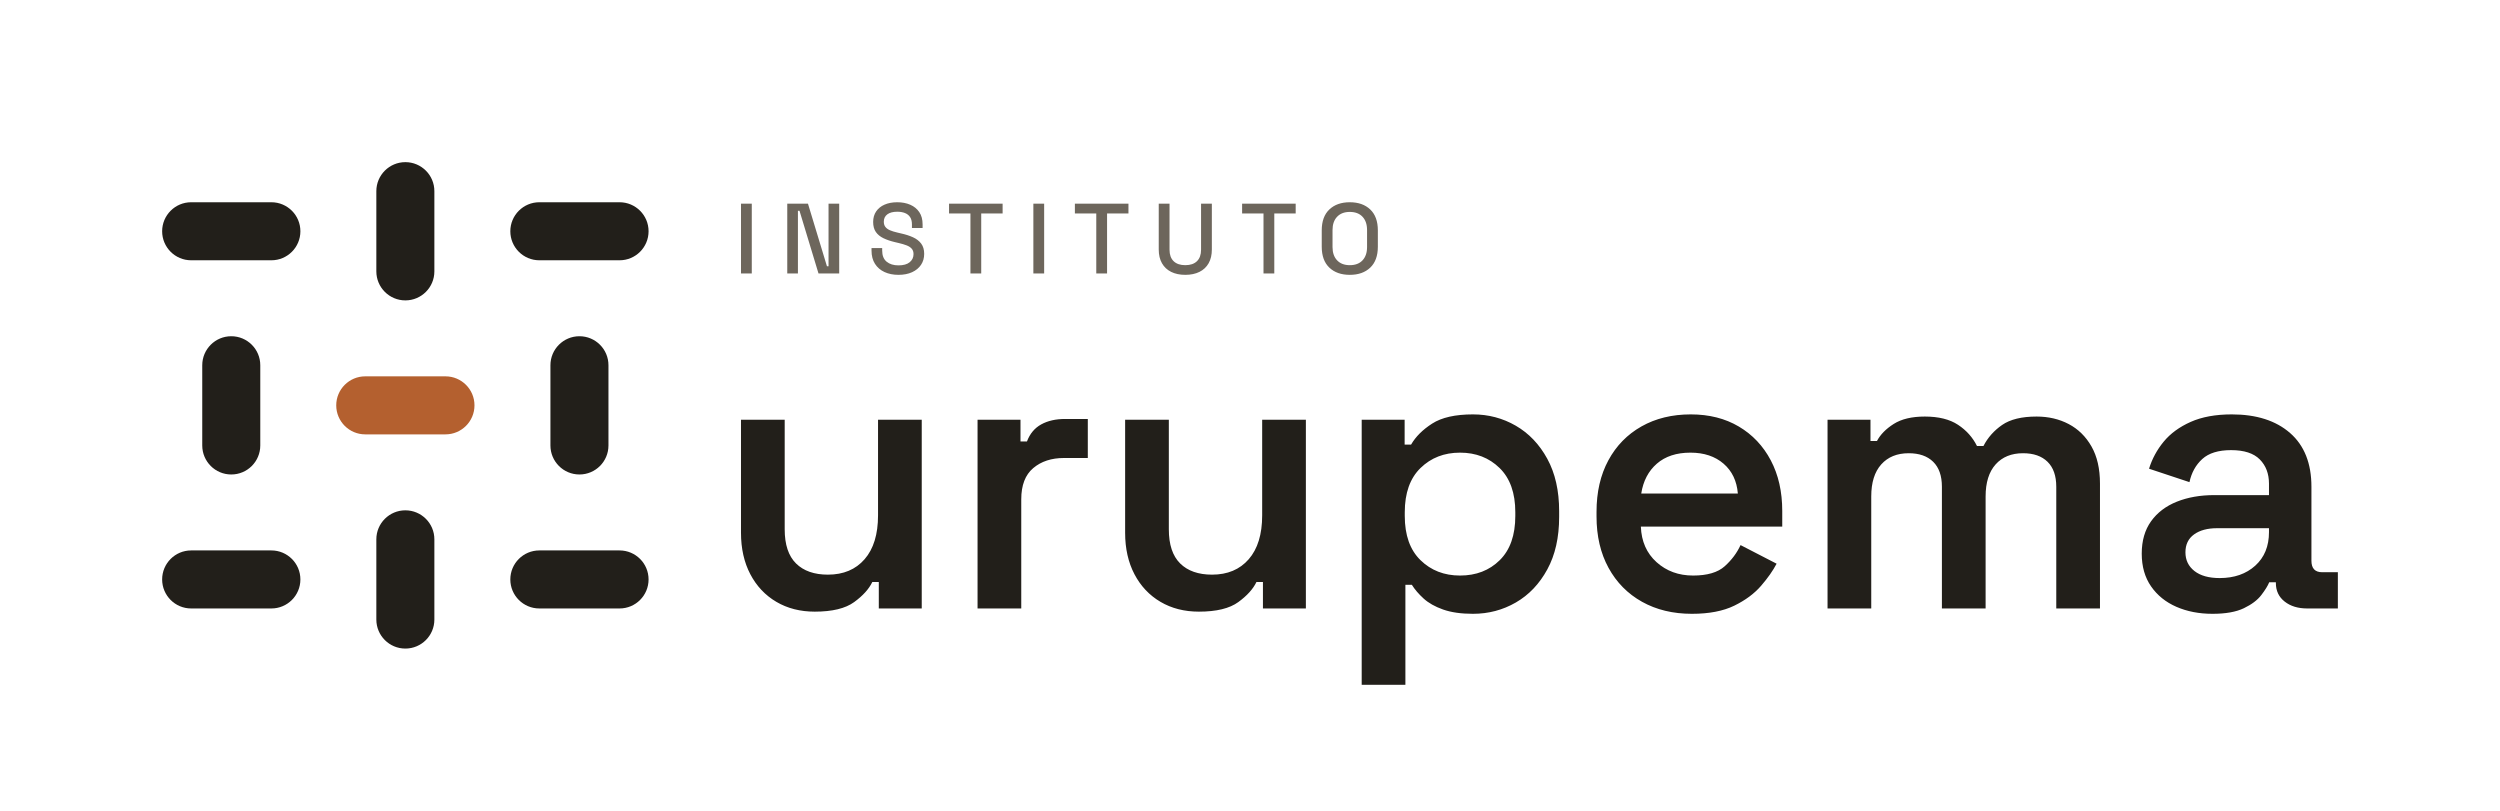
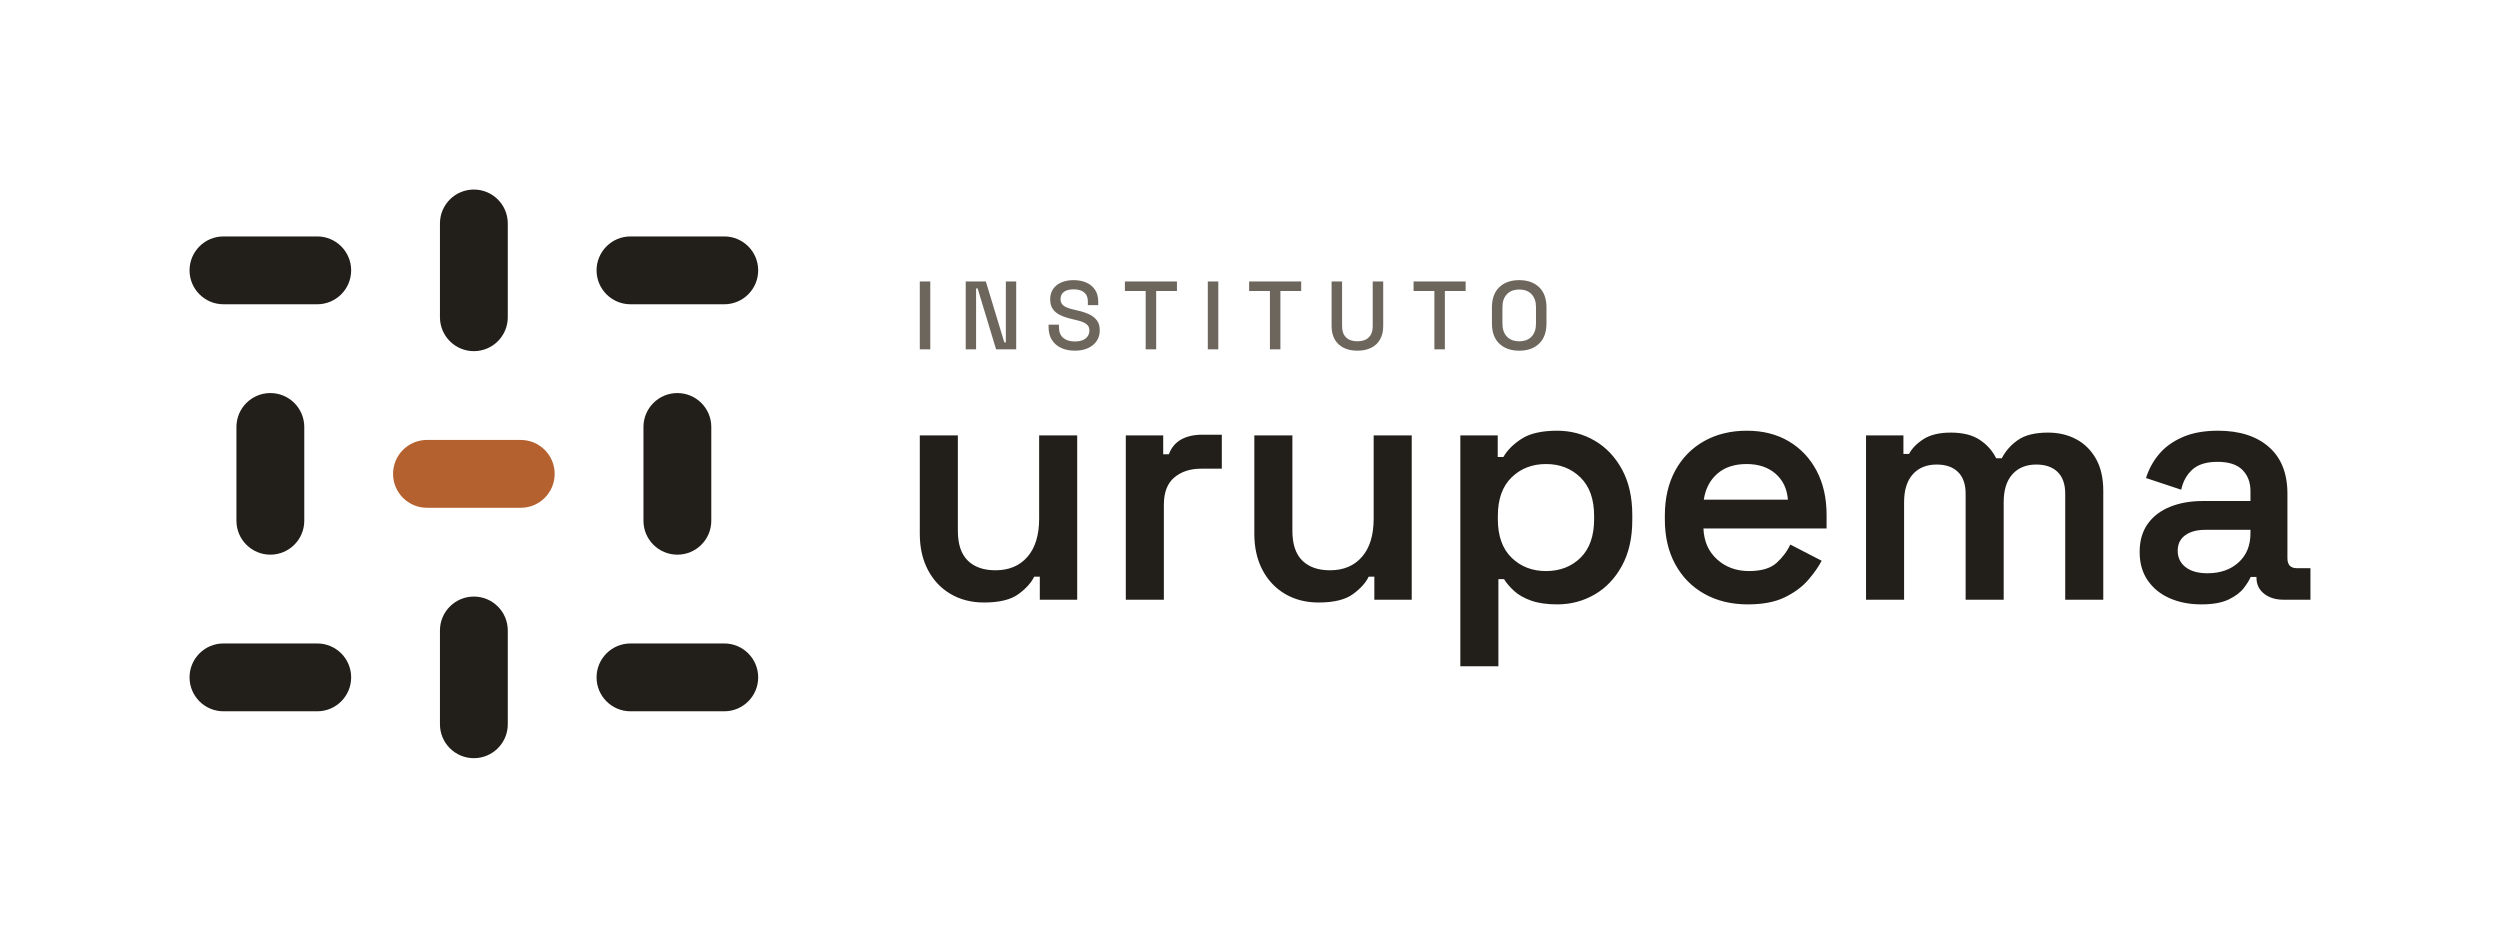
- <svg xmlns="http://www.w3.org/2000/svg" width="1464.76" height="475.00" viewBox="0 0 1464.76 475.00" role="img" aria-labelledby="t d">
+ <svg xmlns="http://www.w3.org/2000/svg" width="1253.00" height="475.00" viewBox="0 0 1253.00 475.00" role="img" aria-labelledby="t d">
  <rect x="95.000" y="118.500" width="81.000" height="34.000" rx="17.000" fill="#221F1A" />
  <rect x="220.500" y="95.000" width="34.000" height="81.000" rx="17.000" fill="#221F1A" />
  <rect x="299.000" y="118.500" width="81.000" height="34.000" rx="17.000" fill="#221F1A" />
  <rect x="118.500" y="197.000" width="34.000" height="81.000" rx="17.000" fill="#221F1A" />
  <rect x="197.000" y="220.500" width="81.000" height="34.000" rx="17.000" fill="#B4602F" />
  <rect x="322.500" y="197.000" width="34.000" height="81.000" rx="17.000" fill="#221F1A" />
  <rect x="95.000" y="322.500" width="81.000" height="34.000" rx="17.000" fill="#221F1A" />
  <rect x="220.500" y="299.000" width="34.000" height="81.000" rx="17.000" fill="#221F1A" />
  <rect x="299.000" y="322.500" width="81.000" height="34.000" rx="17.000" fill="#221F1A" />
-   <path d="M434.15 160.215V119.318H440.472V160.215ZM461.259 160.215V119.318H473.388L484.515 156.02H485.444V119.318H491.69V160.215H479.561L468.434 123.492H467.505V160.215ZM526.409 161.033Q521.799 161.033 518.238 159.39Q514.677 157.747 512.653 154.582Q510.628 151.417 510.628 146.813V145.361H516.874V146.813Q516.874 151.189 519.49 153.336Q522.106 155.483 526.409 155.483Q530.77 155.483 533.004 153.629Q535.237 151.776 535.237 148.893Q535.237 146.933 534.191 145.728Q533.145 144.523 531.203 143.769Q529.26 143.015 526.57 142.39L524.387 141.873Q520.488 140.959 517.612 139.568Q514.736 138.178 513.16 135.912Q511.584 133.647 511.584 130.051Q511.584 126.455 513.345 123.868Q515.107 121.281 518.278 119.891Q521.449 118.5 525.708 118.5Q529.967 118.5 533.324 119.959Q536.68 121.418 538.617 124.287Q540.554 127.156 540.554 131.473V133.574H534.308V131.473Q534.308 128.83 533.229 127.204Q532.149 125.578 530.209 124.814Q528.27 124.05 525.708 124.05Q521.937 124.05 519.883 125.59Q517.829 127.129 517.829 129.899Q517.829 131.745 518.741 132.94Q519.652 134.135 521.403 134.897Q523.155 135.659 525.731 136.247L527.913 136.764Q531.886 137.637 534.935 139.026Q537.983 140.415 539.733 142.739Q541.483 145.063 541.483 148.741Q541.483 152.419 539.625 155.181Q537.767 157.943 534.383 159.488Q530.998 161.033 526.409 161.033ZM568.58 160.215V125.061H556.048V119.318H587.434V125.061H574.902V160.215ZM605.452 160.215V119.318H611.774V160.215ZM642.312 160.215V125.061H629.78V119.318H661.166V125.061H648.634V160.215ZM694.468 161.033Q689.669 161.033 686.178 159.295Q682.687 157.557 680.798 154.231Q678.91 150.905 678.91 146.191V119.318H685.232V146.342Q685.232 150.695 687.63 153.031Q690.028 155.366 694.468 155.366Q698.909 155.366 701.307 153.031Q703.705 150.695 703.705 146.342V119.318H710.027V146.191Q710.027 150.905 708.149 154.231Q706.27 157.557 702.769 159.295Q699.268 161.033 694.468 161.033ZM740.291 160.215V125.061H727.759V119.318H759.145V125.061H746.613V160.215ZM790.849 161.033Q783.321 161.033 778.866 156.798Q774.411 152.562 774.411 144.572V134.961Q774.411 126.972 778.866 122.736Q783.321 118.5 790.849 118.5Q798.377 118.5 802.832 122.736Q807.287 126.972 807.287 134.961V144.572Q807.287 152.562 802.832 156.798Q798.377 161.033 790.849 161.033ZM790.849 155.366Q795.663 155.366 798.314 152.527Q800.965 149.687 800.965 144.765V134.768Q800.965 129.846 798.314 127.007Q795.663 124.167 790.849 124.167Q786.094 124.167 783.413 127.007Q780.733 129.846 780.733 134.768V144.765Q780.733 149.687 783.413 152.527Q786.094 155.366 790.849 155.366Z" fill="#6D665C" />
-   <path d="M477.368 358.368Q464.627 358.368 454.856 352.616Q445.085 346.863 439.617 336.446Q434.15 326.029 434.15 312.146V245.924H459.756V310.144Q459.756 323.573 466.397 330.131Q473.039 336.689 485.075 336.689Q498.717 336.689 506.581 327.645Q514.445 318.601 514.445 301.95V245.924H540.05V356.5H514.892V340.979H511.1Q508.181 347.12 500.484 352.744Q492.788 358.368 477.368 358.368ZM572.753 356.5V245.924H597.911V258.648H601.703Q604.282 251.819 610.065 248.648Q615.848 245.476 624.042 245.476H637.348V268.341H623.399Q612.386 268.341 605.373 274.262Q598.359 280.182 598.359 292.548V356.5ZM702.435 358.368Q689.694 358.368 679.923 352.616Q670.152 346.863 664.685 336.446Q659.217 326.029 659.217 312.146V245.924H684.823V310.144Q684.823 323.573 691.465 330.131Q698.106 336.689 710.143 336.689Q723.784 336.689 731.648 327.645Q739.512 318.601 739.512 301.95V245.924H765.118V356.5H739.96V340.979H736.167Q733.248 347.12 725.552 352.744Q717.856 358.368 702.435 358.368ZM797.821 401.245V245.924H822.979V260.483H826.771Q830.731 253.564 839.118 248.178Q847.504 242.792 863.003 242.792Q876.622 242.792 888.11 249.431Q899.599 256.07 906.554 268.783Q913.509 281.496 913.509 299.5V302.923Q913.509 320.889 906.573 333.621Q899.638 346.354 888.15 352.993Q876.661 359.632 863.003 359.632Q852.622 359.632 845.524 357.126Q838.427 354.621 834.092 350.675Q829.758 346.729 827.218 342.651H823.426V401.245ZM855.441 337.215Q869.58 337.215 878.703 328.218Q887.825 319.222 887.825 302.291V300.132Q887.825 283.202 878.61 274.206Q869.396 265.209 855.441 265.209Q841.525 265.209 832.291 274.206Q823.057 283.202 823.057 300.132V302.291Q823.057 319.222 832.291 328.218Q841.525 337.215 855.441 337.215ZM991.264 359.632Q974.67 359.632 962.068 352.585Q949.467 345.537 942.439 332.693Q935.411 319.848 935.411 302.554V299.87Q935.411 282.536 942.347 269.711Q949.282 256.886 961.752 249.839Q974.222 242.792 990.621 242.792Q1006.757 242.792 1018.78 249.906Q1030.802 257.021 1037.514 269.728Q1044.226 282.436 1044.226 299.361V308.55H961.386Q961.873 321.526 970.573 329.37Q979.273 337.215 992.003 337.215Q1004.447 337.215 1010.53 331.756Q1016.612 326.297 1019.795 319.367L1040.92 330.274Q1037.749 336.365 1031.82 343.228Q1025.891 350.09 1016.126 354.861Q1006.36 359.632 991.264 359.632ZM961.61 289.164H1018.212Q1017.317 278.135 1009.847 271.672Q1002.378 265.209 990.437 265.209Q978.165 265.209 970.749 271.672Q963.333 278.135 961.61 289.164ZM1070.765 356.5V245.924H1095.923V258.397H1099.715Q1102.702 252.725 1109.531 248.39Q1116.36 244.056 1127.793 244.056Q1139.885 244.056 1147.22 248.897Q1154.556 253.737 1158.32 261.316H1162.112Q1165.915 253.922 1173.047 248.989Q1180.178 244.056 1193.243 244.056Q1203.691 244.056 1212.061 248.458Q1220.432 252.859 1225.407 261.579Q1230.382 270.299 1230.382 283.292V356.5H1204.776V285.188Q1204.776 275.584 1199.667 270.567Q1194.558 265.55 1185.312 265.55Q1175.105 265.55 1169.241 272.094Q1163.376 278.638 1163.376 290.87V356.5H1137.771V285.188Q1137.771 275.584 1132.661 270.567Q1127.552 265.55 1118.307 265.55Q1108.099 265.55 1102.235 272.094Q1096.371 278.638 1096.371 290.87V356.5ZM1296.308 359.632Q1284.529 359.632 1275.152 355.532Q1265.775 351.433 1260.313 343.549Q1254.852 335.666 1254.852 324.373Q1254.852 313.041 1260.313 305.421Q1265.775 297.8 1275.409 293.944Q1285.043 290.087 1297.337 290.087H1329.408V283.392Q1329.408 274.622 1324.016 269.177Q1318.624 263.733 1307.22 263.733Q1296.039 263.733 1290.326 268.934Q1284.613 274.136 1282.812 282.486L1259.13 274.622Q1261.815 265.925 1267.724 258.76Q1273.633 251.595 1283.53 247.194Q1293.427 242.792 1307.589 242.792Q1329.279 242.792 1341.777 253.715Q1354.275 264.638 1354.275 285.171V328.557Q1354.275 335.268 1360.539 335.268H1369.762V356.5H1351.753Q1343.71 356.5 1338.575 352.453Q1333.441 348.407 1333.441 341.617V341.158H1329.542Q1328.295 344.234 1324.908 348.656Q1321.522 353.077 1314.692 356.355Q1307.863 359.632 1296.308 359.632ZM1300.525 338.691Q1313.322 338.691 1321.365 331.426Q1329.408 324.161 1329.408 311.789V309.473H1299.037Q1290.541 309.473 1285.499 313.123Q1280.457 316.772 1280.457 323.596Q1280.457 330.419 1285.723 334.555Q1290.989 338.691 1300.525 338.691Z" fill="#221F1A" />
+   <path d="M461.0 175.083V141.083H466.256V175.083ZM484.023 175.083V141.083H494.106L503.357 171.596H504.129V141.083H509.321V175.083H499.238L489.988 144.554H489.215V175.083ZM538.671 175.763Q534.838 175.763 531.878 174.397Q528.917 173.031 527.234 170.4Q525.551 167.768 525.551 163.941V162.734H530.744V163.941Q530.744 167.579 532.919 169.364Q535.093 171.149 538.671 171.149Q542.296 171.149 544.153 169.608Q546.01 168.067 546.01 165.67Q546.01 164.041 545.14 163.039Q544.271 162.037 542.656 161.41Q541.041 160.784 538.804 160.264L536.99 159.834Q533.748 159.074 531.357 157.918Q528.966 156.762 527.656 154.879Q526.346 152.996 526.346 150.006Q526.346 147.016 527.81 144.866Q529.274 142.715 531.911 141.559Q534.547 140.403 538.088 140.403Q541.629 140.403 544.419 141.616Q547.209 142.829 548.82 145.214Q550.43 147.599 550.43 151.189V152.935H545.237V151.189Q545.237 148.991 544.34 147.639Q543.443 146.288 541.83 145.653Q540.218 145.018 538.088 145.018Q534.952 145.018 533.245 146.298Q531.538 147.577 531.538 149.88Q531.538 151.414 532.296 152.408Q533.053 153.401 534.509 154.035Q535.965 154.669 538.107 155.157L539.921 155.587Q543.224 156.313 545.758 157.468Q548.293 158.622 549.747 160.554Q551.202 162.486 551.202 165.544Q551.202 168.601 549.657 170.898Q548.113 173.194 545.299 174.479Q542.486 175.763 538.671 175.763ZM574.215 175.083V145.858H563.797V141.083H589.889V145.858H579.471V175.083ZM605.354 175.083V141.083H610.61V175.083ZM636.484 175.083V145.858H626.065V141.083H652.158V145.858H641.739V175.083ZM680.329 175.763Q676.339 175.763 673.437 174.318Q670.535 172.873 668.965 170.108Q667.395 167.343 667.395 163.424V141.083H672.65V163.55Q672.65 167.169 674.644 169.11Q676.638 171.052 680.329 171.052Q684.021 171.052 686.014 169.11Q688.008 167.169 688.008 163.55V141.083H693.264V163.424Q693.264 167.343 691.702 170.108Q690.141 172.873 687.23 174.318Q684.319 175.763 680.329 175.763ZM718.909 175.083V145.858H708.491V141.083H734.583V145.858H724.165V175.083ZM761.426 175.763Q755.168 175.763 751.464 172.242Q747.761 168.72 747.761 162.078V154.088Q747.761 147.446 751.464 143.925Q755.168 140.403 761.426 140.403Q767.685 140.403 771.388 143.925Q775.092 147.446 775.092 154.088V162.078Q775.092 168.72 771.388 172.242Q767.685 175.763 761.426 175.763ZM761.426 171.052Q765.429 171.052 767.633 168.691Q769.837 166.331 769.837 162.239V153.928Q769.837 149.836 767.633 147.475Q765.429 145.115 761.426 145.115Q757.473 145.115 755.245 147.475Q753.016 149.836 753.016 153.928V162.239Q753.016 166.331 755.245 168.691Q757.473 171.052 761.426 171.052Z" fill="#6D665C" />
+   <path d="M493.196 301.975Q483.704 301.975 476.425 297.69Q469.146 293.404 465.073 285.644Q461.0 277.883 461.0 267.542V218.208H480.075V266.05Q480.075 276.054 485.023 280.939Q489.971 285.825 498.938 285.825Q509.1 285.825 514.958 279.087Q520.817 272.35 520.817 259.946V218.208H539.892V300.583H521.15V289.021H518.325Q516.15 293.596 510.417 297.785Q504.683 301.975 493.196 301.975ZM564.254 300.583V218.208H582.996V227.687H585.821Q587.742 222.6 592.05 220.237Q596.358 217.875 602.463 217.875H612.375V234.908H601.983Q593.779 234.908 588.554 239.319Q583.329 243.729 583.329 252.942V300.583ZM660.862 301.975Q651.371 301.975 644.092 297.69Q636.812 293.404 632.74 285.644Q628.667 277.883 628.667 267.542V218.208H647.742V266.05Q647.742 276.054 652.69 280.939Q657.638 285.825 666.604 285.825Q676.767 285.825 682.625 279.087Q688.483 272.35 688.483 259.946V218.208H707.558V300.583H688.817V289.021H685.992Q683.817 293.596 678.083 297.785Q672.35 301.975 660.862 301.975ZM731.921 333.917V218.208H750.663V229.054H753.488Q756.438 223.9 762.686 219.887Q768.933 215.875 780.479 215.875Q790.625 215.875 799.183 220.821Q807.742 225.767 812.923 235.237Q818.104 244.708 818.104 258.121V260.671Q818.104 274.054 812.938 283.54Q807.771 293.025 799.213 297.971Q790.654 302.917 780.479 302.917Q772.746 302.917 767.458 301.05Q762.171 299.183 758.942 296.244Q755.713 293.304 753.821 290.267H750.996V333.917ZM774.846 286.217Q785.379 286.217 792.175 279.515Q798.971 272.812 798.971 260.2V258.592Q798.971 245.979 792.106 239.277Q785.242 232.575 774.846 232.575Q764.479 232.575 757.6 239.277Q750.721 245.979 750.721 258.592V260.2Q750.721 272.812 757.6 279.515Q764.479 286.217 774.846 286.217ZM876.029 302.917Q863.667 302.917 854.279 297.667Q844.892 292.417 839.656 282.848Q834.421 273.279 834.421 260.396V258.396Q834.421 245.483 839.587 235.929Q844.754 226.375 854.044 221.125Q863.333 215.875 875.55 215.875Q887.571 215.875 896.527 221.175Q905.483 226.475 910.483 235.942Q915.483 245.408 915.483 258.017V264.863H853.771Q854.133 274.529 860.615 280.373Q867.096 286.217 876.579 286.217Q885.85 286.217 890.381 282.15Q894.912 278.083 897.283 272.921L913.021 281.046Q910.658 285.583 906.242 290.696Q901.825 295.808 894.55 299.362Q887.275 302.917 876.029 302.917ZM853.938 250.421H896.104Q895.437 242.204 889.873 237.39Q884.308 232.575 875.413 232.575Q866.271 232.575 860.746 237.39Q855.221 242.204 853.938 250.421ZM935.254 300.583V218.208H953.996V227.5H956.821Q959.046 223.275 964.133 220.046Q969.221 216.817 977.738 216.817Q986.746 216.817 992.21 220.423Q997.675 224.029 1000.479 229.675H1003.304Q1006.138 224.167 1011.45 220.492Q1016.763 216.817 1026.496 216.817Q1034.279 216.817 1040.515 220.096Q1046.75 223.375 1050.456 229.871Q1054.163 236.367 1054.163 246.046V300.583H1035.087V247.458Q1035.087 240.304 1031.281 236.567Q1027.475 232.829 1020.587 232.829Q1012.983 232.829 1008.615 237.704Q1004.246 242.579 1004.246 251.692V300.583H985.171V247.458Q985.171 240.304 981.365 236.567Q977.558 232.829 970.671 232.829Q963.067 232.829 958.698 237.704Q954.329 242.579 954.329 251.692V300.583ZM1103.275 302.917Q1094.5 302.917 1087.515 299.862Q1080.529 296.808 1076.46 290.935Q1072.392 285.062 1072.392 276.65Q1072.392 268.208 1076.46 262.531Q1080.529 256.854 1087.706 253.981Q1094.883 251.108 1104.042 251.108H1127.933V246.121Q1127.933 239.588 1123.917 235.531Q1119.9 231.475 1111.404 231.475Q1103.075 231.475 1098.819 235.35Q1094.563 239.225 1093.221 245.446L1075.579 239.587Q1077.579 233.108 1081.981 227.771Q1086.383 222.433 1093.756 219.154Q1101.129 215.875 1111.679 215.875Q1127.838 215.875 1137.148 224.012Q1146.458 232.15 1146.458 247.446V279.767Q1146.458 284.767 1151.125 284.767H1157.996V300.583H1144.579Q1138.587 300.583 1134.762 297.569Q1130.937 294.554 1130.937 289.496V289.154H1128.033Q1127.104 291.446 1124.581 294.74Q1122.058 298.033 1116.971 300.475Q1111.883 302.917 1103.275 302.917ZM1106.417 287.317Q1115.95 287.317 1121.942 281.904Q1127.933 276.492 1127.933 267.275V265.55H1105.308Q1098.979 265.55 1095.223 268.269Q1091.467 270.988 1091.467 276.071Q1091.467 281.154 1095.39 284.235Q1099.313 287.317 1106.417 287.317Z" fill="#221F1A" />
</svg>
